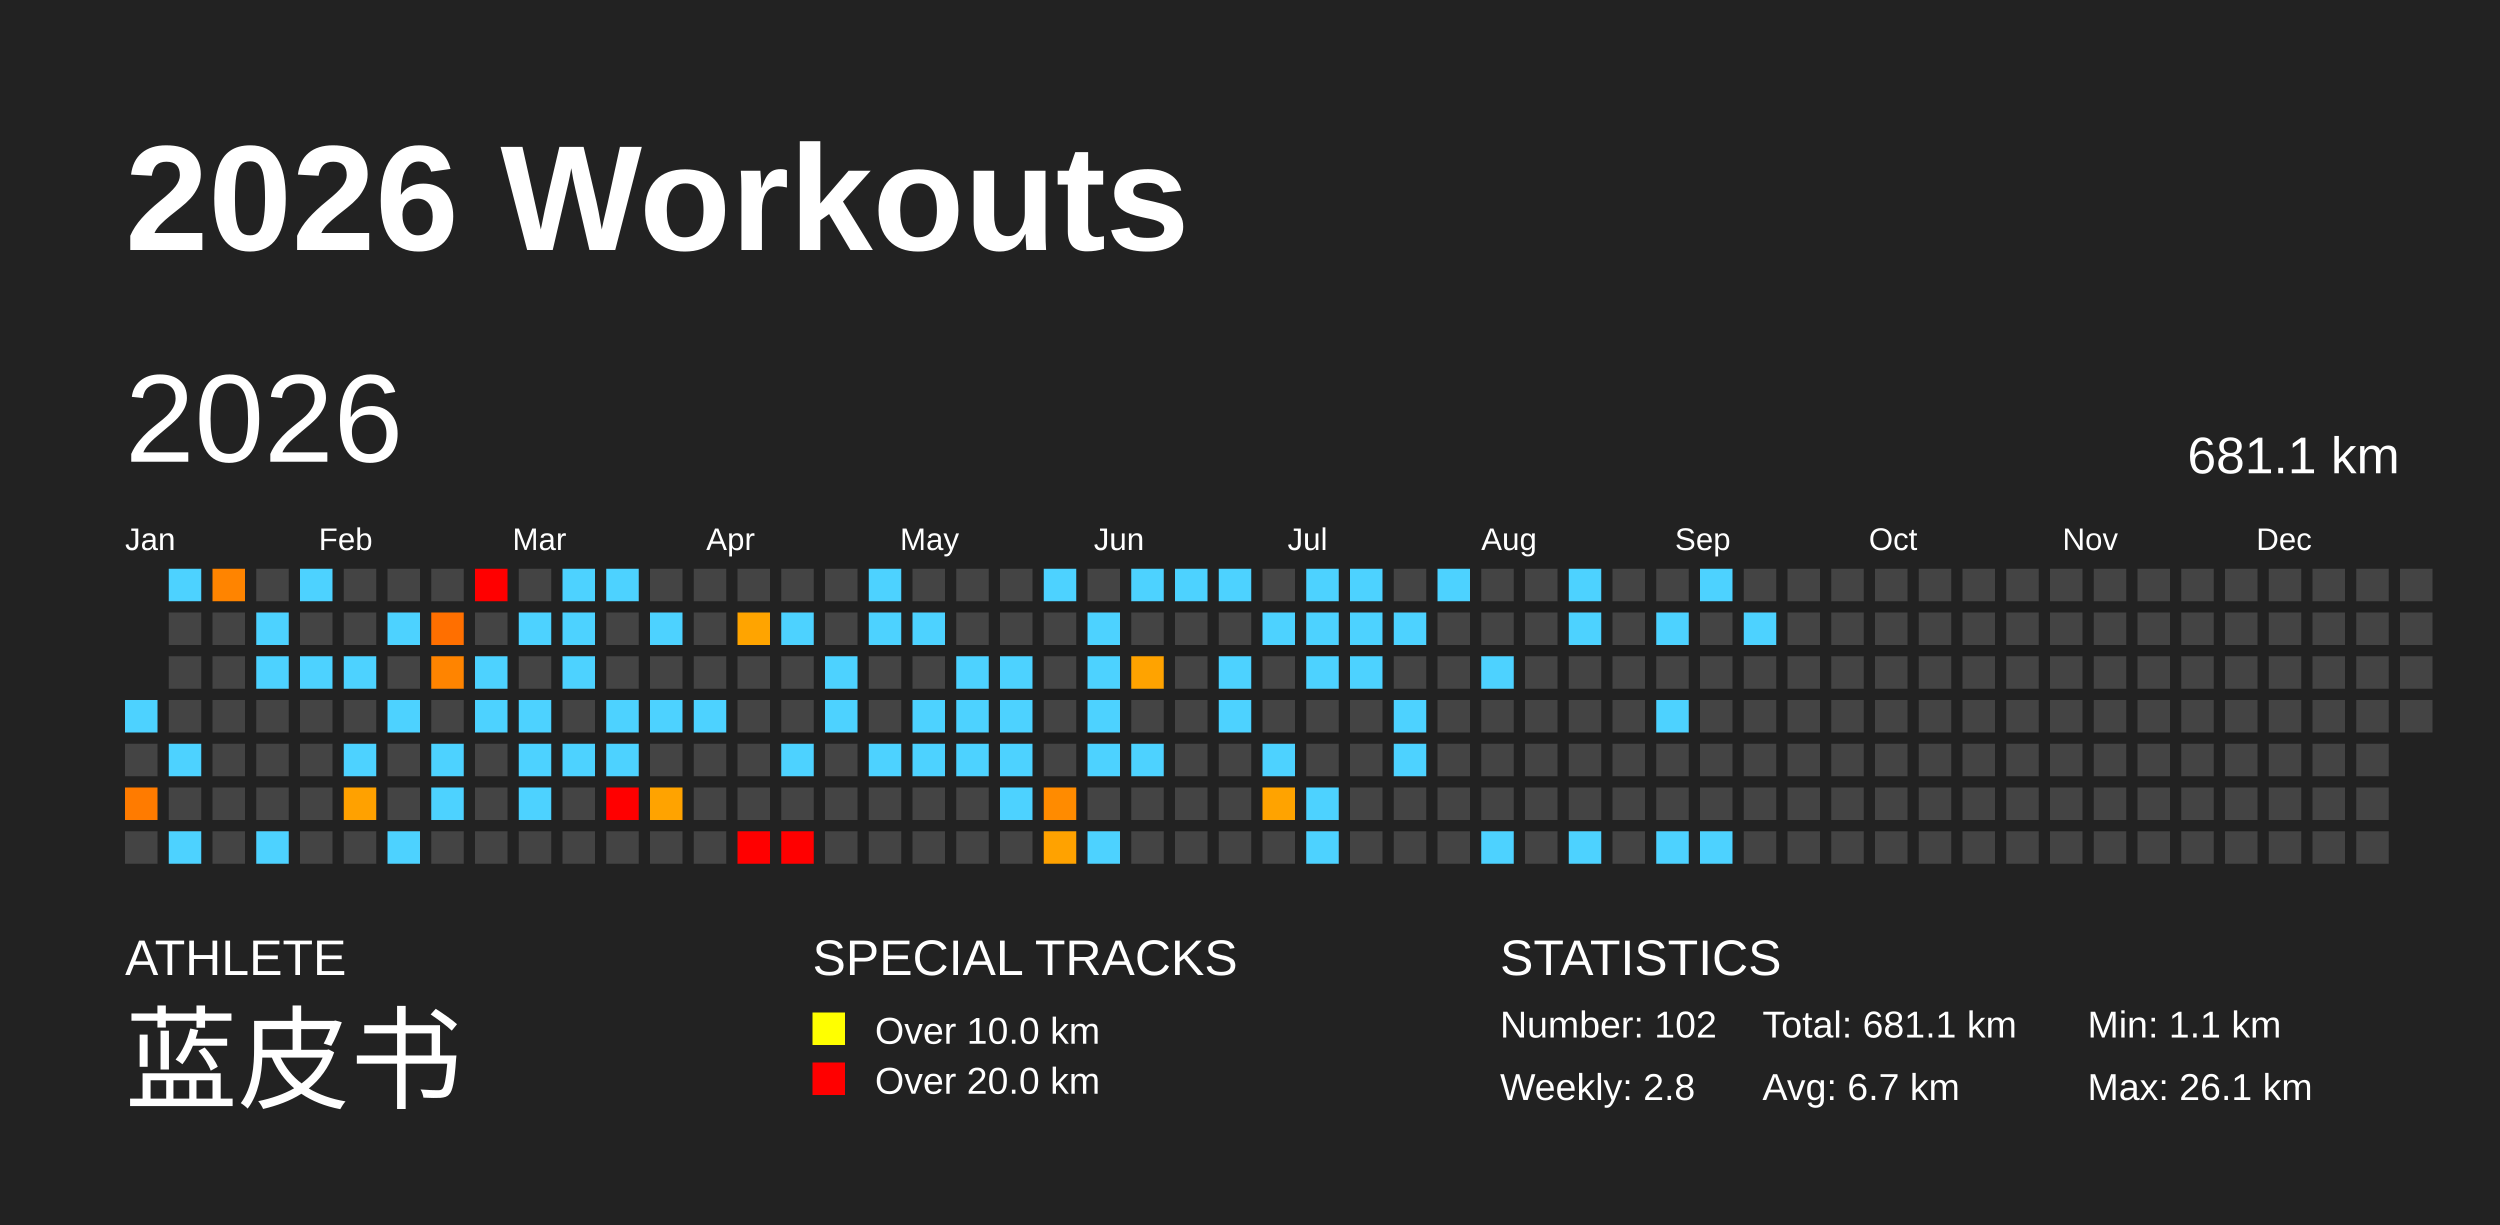
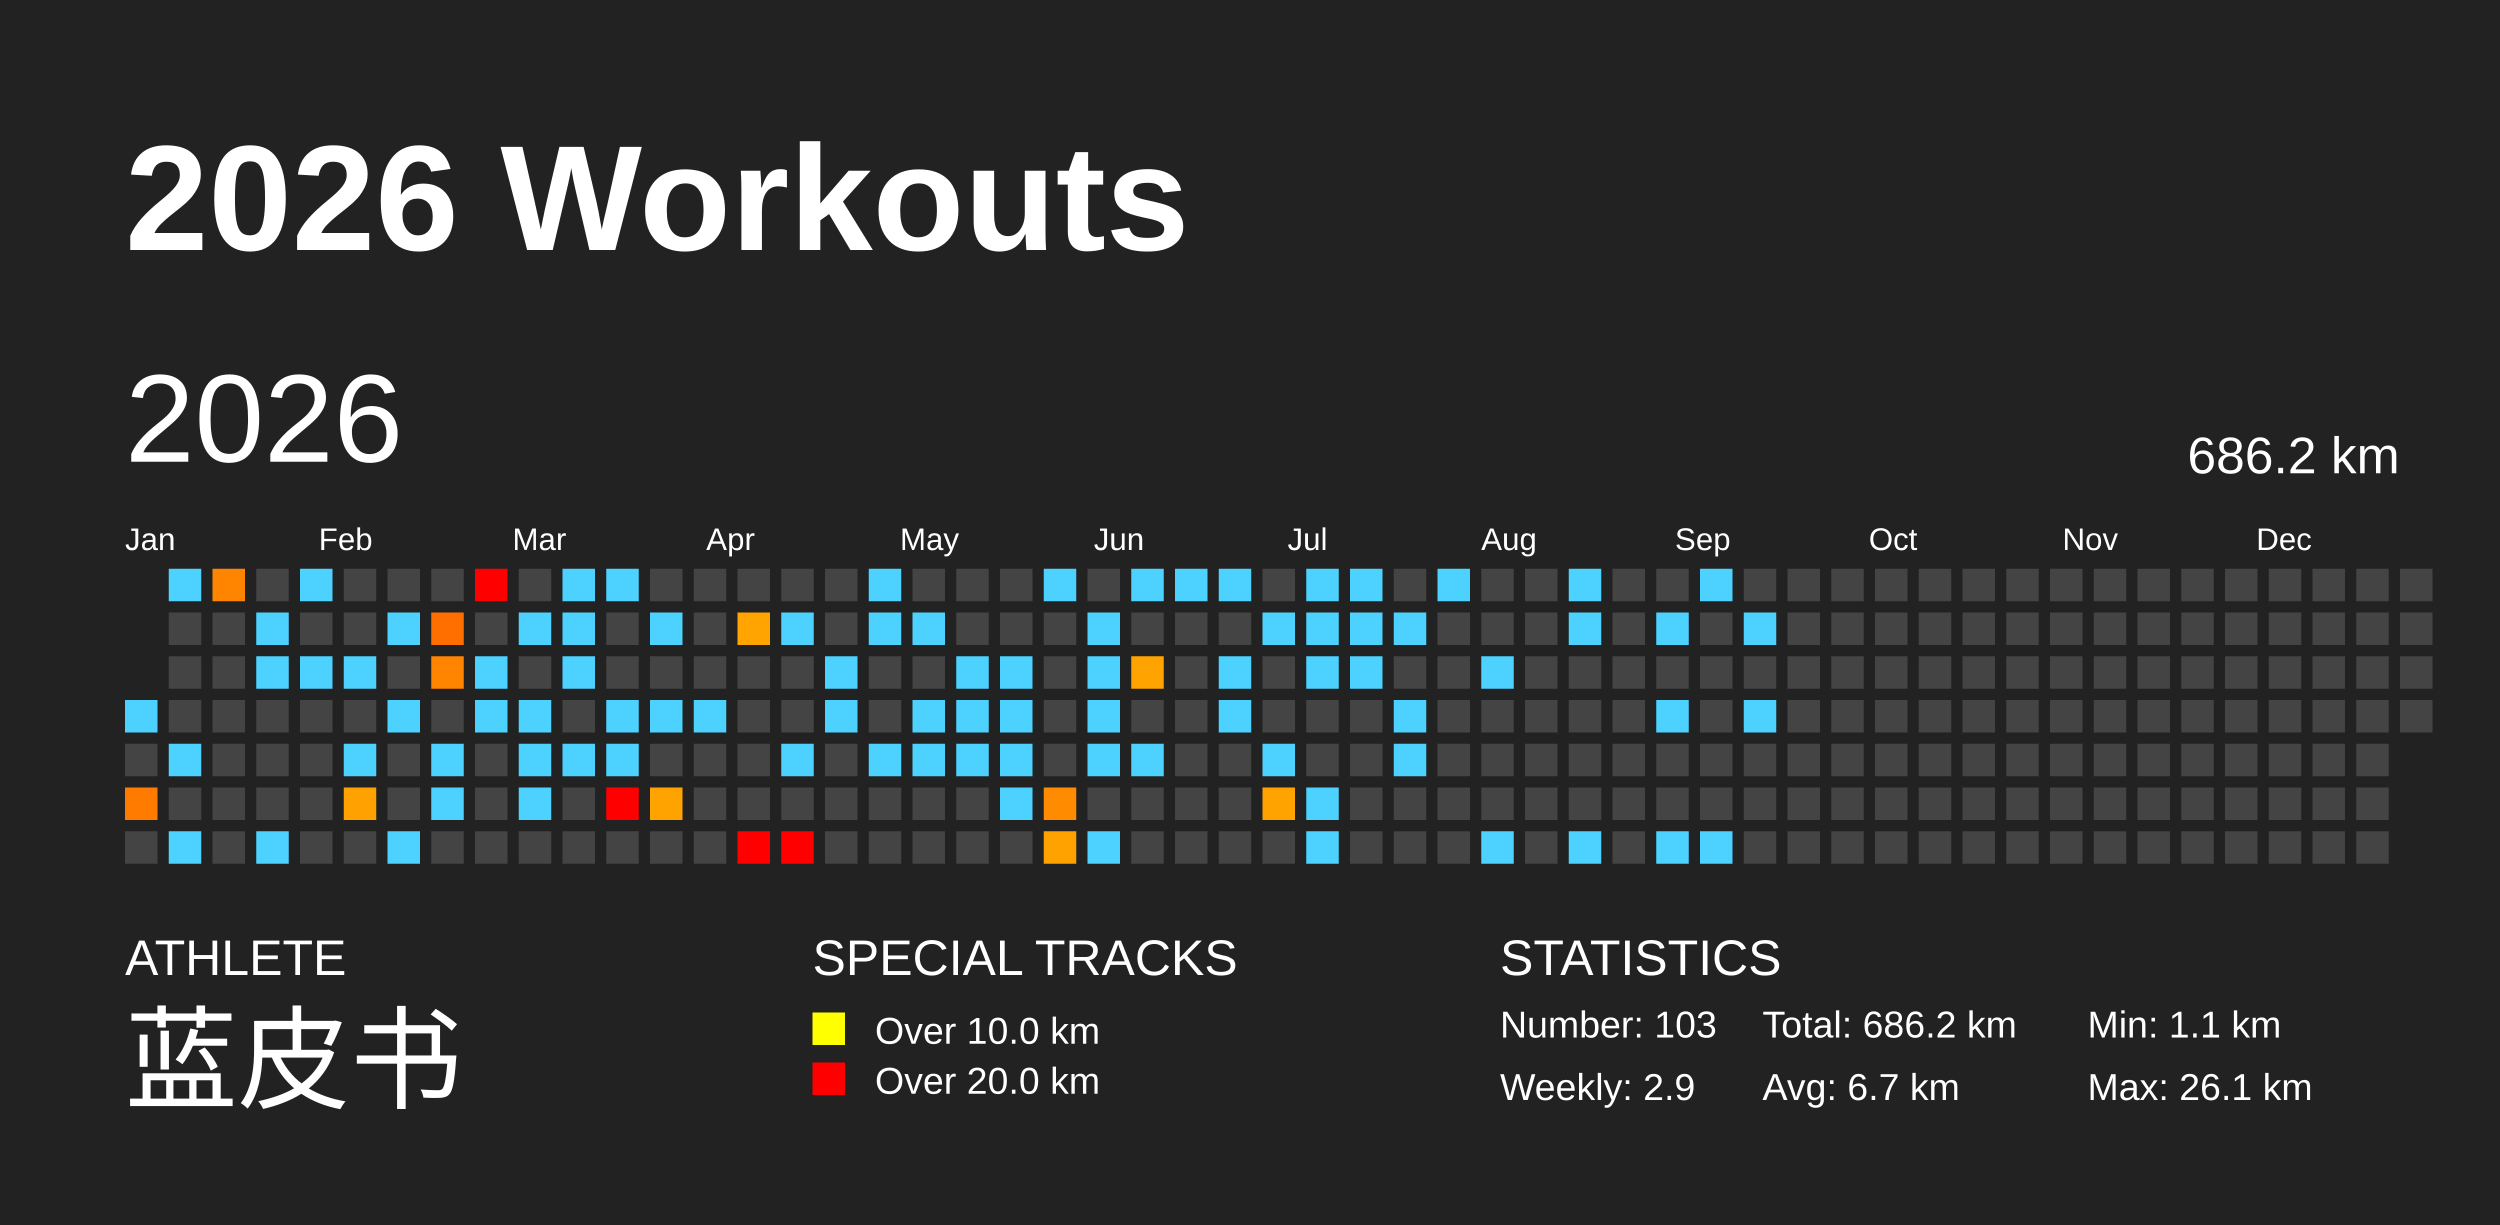
<svg xmlns="http://www.w3.org/2000/svg" baseProfile="full" height="98mm" version="1.1" viewBox="0,0,200,98" width="200mm">
  <defs />
  <rect fill="#222222" height="98" width="200" x="0" y="0" />
  <text fill="#FFFFFF" style="font-size:12px; font-family:Arial; font-weight:bold;" x="10" y="20">2026 Workouts</text>
  <text fill="#FFFFFF" style="font-size:4px; font-family:Arial" x="10" y="78">ATHLETE</text>
  <text fill="#FFFFFF" style="font-size:9px; font-family:Arial" x="10" y="88">蓝皮书</text>
  <text fill="#FFFFFF" style="font-size:4px; font-family:Arial" x="65" y="78">SPECIAL TRACKS</text>
  <rect fill="yellow" height="2.6" width="2.6" x="65" y="81" />
  <text fill="#FFFFFF" style="font-size:3px; font-family:Arial" x="70" y="83.5">Over 10.0 km</text>
  <rect fill="red" height="2.6" width="2.6" x="65" y="85" />
  <text fill="#FFFFFF" style="font-size:3px; font-family:Arial" x="70" y="87.5">Over 20.0 km</text>
  <text fill="#FFFFFF" style="font-size:4px; font-family:Arial" x="120" y="78">STATISTICS</text>
-   <text fill="#FFFFFF" style="font-size:3px; font-family:Arial" x="120" y="83">Number: 102</text>
-   <text fill="#FFFFFF" style="font-size:3px; font-family:Arial" x="120" y="88">Weekly: 2.8</text>
-   <text fill="#FFFFFF" style="font-size:3px; font-family:Arial" x="141" y="83">Total: 681.1 km</text>
+   <text fill="#FFFFFF" style="font-size:3px; font-family:Arial" x="120" y="83">Number: 103</text>
+   <text fill="#FFFFFF" style="font-size:3px; font-family:Arial" x="120" y="88">Weekly: 2.9</text>
+   <text fill="#FFFFFF" style="font-size:3px; font-family:Arial" x="141" y="83">Total: 686.2 km</text>
  <text fill="#FFFFFF" style="font-size:3px; font-family:Arial" x="141" y="88">Avg: 6.7 km</text>
  <text fill="#FFFFFF" style="font-size:3px; font-family:Arial" x="167" y="83">Min: 1.1 km</text>
  <text fill="#FFFFFF" style="font-size:3px; font-family:Arial" x="167" y="88">Max: 26.1 km</text>
  <text dominant-baseline="hanging" fill="#FFFFFF" style="font-size:10.0px; font-family:Arial;" x="10" y="30">2026</text>
-   <text dominant-baseline="hanging" fill="#FFFFFF" style="font-size:4.125px; font-family:Arial;" x="175" y="35">681.1 km</text>
+   <text dominant-baseline="hanging" fill="#FFFFFF" style="font-size:4.125px; font-family:Arial;" x="175" y="35">686.2 km</text>
  <text fill="#FFFFFF" style="font-size:2.5px; font-family:Arial" x="10.0" y="44">Jan</text>
  <text fill="#FFFFFF" style="font-size:2.5px; font-family:Arial" x="25.5" y="44">Feb</text>
  <text fill="#FFFFFF" style="font-size:2.5px; font-family:Arial" x="41.0" y="44">Mar</text>
  <text fill="#FFFFFF" style="font-size:2.5px; font-family:Arial" x="56.5" y="44">Apr</text>
  <text fill="#FFFFFF" style="font-size:2.5px; font-family:Arial" x="72.0" y="44">May</text>
  <text fill="#FFFFFF" style="font-size:2.5px; font-family:Arial" x="87.5" y="44">Jun</text>
  <text fill="#FFFFFF" style="font-size:2.5px; font-family:Arial" x="103.0" y="44">Jul</text>
  <text fill="#FFFFFF" style="font-size:2.5px; font-family:Arial" x="118.5" y="44">Aug</text>
  <text fill="#FFFFFF" style="font-size:2.5px; font-family:Arial" x="134.0" y="44">Sep</text>
  <text fill="#FFFFFF" style="font-size:2.5px; font-family:Arial" x="149.5" y="44">Oct</text>
  <text fill="#FFFFFF" style="font-size:2.5px; font-family:Arial" x="165.0" y="44">Nov</text>
  <text fill="#FFFFFF" style="font-size:2.5px; font-family:Arial" x="180.5" y="44">Dec</text>
  <rect fill="#4dd2ff" height="2.6" width="2.6" x="10.0" y="56.0" />
  <rect fill="#444444" height="2.6" width="2.6" x="10.0" y="59.5" />
  <rect fill="#ff7b00" height="2.6" width="2.6" x="10.0" y="63.0" />
  <rect fill="#444444" height="2.6" width="2.6" x="10.0" y="66.5" />
  <rect fill="#4dd2ff" height="2.6" width="2.6" x="13.5" y="45.5" />
  <rect fill="#444444" height="2.6" width="2.6" x="13.5" y="49.0" />
  <rect fill="#444444" height="2.6" width="2.6" x="13.5" y="52.5" />
  <rect fill="#444444" height="2.6" width="2.6" x="13.5" y="56.0" />
  <rect fill="#4dd2ff" height="2.6" width="2.6" x="13.5" y="59.5" />
  <rect fill="#444444" height="2.6" width="2.6" x="13.5" y="63.0" />
  <rect fill="#4dd2ff" height="2.6" width="2.6" x="13.5" y="66.5" />
  <rect fill="#ff8400" height="2.6" width="2.6" x="17.0" y="45.5" />
  <rect fill="#444444" height="2.6" width="2.6" x="17.0" y="49.0" />
  <rect fill="#444444" height="2.6" width="2.6" x="17.0" y="52.5" />
  <rect fill="#444444" height="2.6" width="2.6" x="17.0" y="56.0" />
  <rect fill="#444444" height="2.6" width="2.6" x="17.0" y="59.5" />
  <rect fill="#444444" height="2.6" width="2.6" x="17.0" y="63.0" />
  <rect fill="#444444" height="2.6" width="2.6" x="17.0" y="66.5" />
  <rect fill="#444444" height="2.6" width="2.6" x="20.5" y="45.5" />
  <rect fill="#4dd2ff" height="2.6" width="2.6" x="20.5" y="49.0" />
  <rect fill="#4dd2ff" height="2.6" width="2.6" x="20.5" y="52.5" />
  <rect fill="#444444" height="2.6" width="2.6" x="20.5" y="56.0" />
  <rect fill="#444444" height="2.6" width="2.6" x="20.5" y="59.5" />
  <rect fill="#444444" height="2.6" width="2.6" x="20.5" y="63.0" />
  <rect fill="#4dd2ff" height="2.6" width="2.6" x="20.5" y="66.5" />
  <rect fill="#4dd2ff" height="2.6" width="2.6" x="24.0" y="45.5" />
  <rect fill="#444444" height="2.6" width="2.6" x="24.0" y="49.0" />
  <rect fill="#4dd2ff" height="2.6" width="2.6" x="24.0" y="52.5" />
  <rect fill="#444444" height="2.6" width="2.6" x="24.0" y="56.0" />
  <rect fill="#444444" height="2.6" width="2.6" x="24.0" y="59.5" />
  <rect fill="#444444" height="2.6" width="2.6" x="24.0" y="63.0" />
  <rect fill="#444444" height="2.6" width="2.6" x="24.0" y="66.5" />
  <rect fill="#444444" height="2.6" width="2.6" x="27.5" y="45.5" />
  <rect fill="#444444" height="2.6" width="2.6" x="27.5" y="49.0" />
  <rect fill="#4dd2ff" height="2.6" width="2.6" x="27.5" y="52.5" />
  <rect fill="#444444" height="2.6" width="2.6" x="27.5" y="56.0" />
  <rect fill="#4dd2ff" height="2.6" width="2.6" x="27.5" y="59.5" />
  <rect fill="#ffa100" height="2.6" width="2.6" x="27.5" y="63.0" />
  <rect fill="#444444" height="2.6" width="2.6" x="27.5" y="66.5" />
  <rect fill="#444444" height="2.6" width="2.6" x="31.0" y="45.5" />
  <rect fill="#4dd2ff" height="2.6" width="2.6" x="31.0" y="49.0" />
  <rect fill="#444444" height="2.6" width="2.6" x="31.0" y="52.5" />
  <rect fill="#4dd2ff" height="2.6" width="2.6" x="31.0" y="56.0" />
  <rect fill="#444444" height="2.6" width="2.6" x="31.0" y="59.5" />
  <rect fill="#444444" height="2.6" width="2.6" x="31.0" y="63.0" />
  <rect fill="#4dd2ff" height="2.6" width="2.6" x="31.0" y="66.5" />
  <rect fill="#444444" height="2.6" width="2.6" x="34.5" y="45.5" />
  <rect fill="#ff6f00" height="2.6" width="2.6" x="34.5" y="49.0" />
  <rect fill="#ff8400" height="2.6" width="2.6" x="34.5" y="52.5" />
  <rect fill="#444444" height="2.6" width="2.6" x="34.5" y="56.0" />
  <rect fill="#4dd2ff" height="2.6" width="2.6" x="34.5" y="59.5" />
  <rect fill="#4dd2ff" height="2.6" width="2.6" x="34.5" y="63.0" />
  <rect fill="#444444" height="2.6" width="2.6" x="34.5" y="66.5" />
  <rect fill="red" height="2.6" width="2.6" x="38.0" y="45.5" />
  <rect fill="#444444" height="2.6" width="2.6" x="38.0" y="49.0" />
  <rect fill="#4dd2ff" height="2.6" width="2.6" x="38.0" y="52.5" />
  <rect fill="#4dd2ff" height="2.6" width="2.6" x="38.0" y="56.0" />
  <rect fill="#444444" height="2.6" width="2.6" x="38.0" y="59.5" />
  <rect fill="#444444" height="2.6" width="2.6" x="38.0" y="63.0" />
  <rect fill="#444444" height="2.6" width="2.6" x="38.0" y="66.5" />
  <rect fill="#444444" height="2.6" width="2.6" x="41.5" y="45.5" />
  <rect fill="#4dd2ff" height="2.6" width="2.6" x="41.5" y="49.0" />
  <rect fill="#444444" height="2.6" width="2.6" x="41.5" y="52.5" />
  <rect fill="#4dd2ff" height="2.6" width="2.6" x="41.5" y="56.0" />
  <rect fill="#4dd2ff" height="2.6" width="2.6" x="41.5" y="59.5" />
  <rect fill="#4dd2ff" height="2.6" width="2.6" x="41.5" y="63.0" />
  <rect fill="#444444" height="2.6" width="2.6" x="41.5" y="66.5" />
  <rect fill="#4dd2ff" height="2.6" width="2.6" x="45.0" y="45.5" />
  <rect fill="#4dd2ff" height="2.6" width="2.6" x="45.0" y="49.0" />
  <rect fill="#4dd2ff" height="2.6" width="2.6" x="45.0" y="52.5" />
  <rect fill="#444444" height="2.6" width="2.6" x="45.0" y="56.0" />
  <rect fill="#4dd2ff" height="2.6" width="2.6" x="45.0" y="59.5" />
  <rect fill="#444444" height="2.6" width="2.6" x="45.0" y="63.0" />
  <rect fill="#444444" height="2.6" width="2.6" x="45.0" y="66.5" />
  <rect fill="#4dd2ff" height="2.6" width="2.6" x="48.5" y="45.5" />
  <rect fill="#444444" height="2.6" width="2.6" x="48.5" y="49.0" />
  <rect fill="#444444" height="2.6" width="2.6" x="48.5" y="52.5" />
  <rect fill="#4dd2ff" height="2.6" width="2.6" x="48.5" y="56.0" />
  <rect fill="#4dd2ff" height="2.6" width="2.6" x="48.5" y="59.5" />
  <rect fill="red" height="2.6" width="2.6" x="48.5" y="63.0" />
  <rect fill="#444444" height="2.6" width="2.6" x="48.5" y="66.5" />
  <rect fill="#444444" height="2.6" width="2.6" x="52.0" y="45.5" />
  <rect fill="#4dd2ff" height="2.6" width="2.6" x="52.0" y="49.0" />
  <rect fill="#444444" height="2.6" width="2.6" x="52.0" y="52.5" />
  <rect fill="#4dd2ff" height="2.6" width="2.6" x="52.0" y="56.0" />
  <rect fill="#444444" height="2.6" width="2.6" x="52.0" y="59.5" />
  <rect fill="#ffa300" height="2.6" width="2.6" x="52.0" y="63.0" />
  <rect fill="#444444" height="2.6" width="2.6" x="52.0" y="66.5" />
  <rect fill="#444444" height="2.6" width="2.6" x="55.5" y="45.5" />
  <rect fill="#444444" height="2.6" width="2.6" x="55.5" y="49.0" />
  <rect fill="#444444" height="2.6" width="2.6" x="55.5" y="52.5" />
  <rect fill="#4dd2ff" height="2.6" width="2.6" x="55.5" y="56.0" />
  <rect fill="#444444" height="2.6" width="2.6" x="55.5" y="59.5" />
  <rect fill="#444444" height="2.6" width="2.6" x="55.5" y="63.0" />
  <rect fill="#444444" height="2.6" width="2.6" x="55.5" y="66.5" />
  <rect fill="#444444" height="2.6" width="2.6" x="59.0" y="45.5" />
  <rect fill="#ffa400" height="2.6" width="2.6" x="59.0" y="49.0" />
  <rect fill="#444444" height="2.6" width="2.6" x="59.0" y="52.5" />
  <rect fill="#444444" height="2.6" width="2.6" x="59.0" y="56.0" />
  <rect fill="#444444" height="2.6" width="2.6" x="59.0" y="59.5" />
  <rect fill="#444444" height="2.6" width="2.6" x="59.0" y="63.0" />
  <rect fill="red" height="2.6" width="2.6" x="59.0" y="66.5" />
  <rect fill="#444444" height="2.6" width="2.6" x="62.5" y="45.5" />
  <rect fill="#4dd2ff" height="2.6" width="2.6" x="62.5" y="49.0" />
  <rect fill="#444444" height="2.6" width="2.6" x="62.5" y="52.5" />
  <rect fill="#444444" height="2.6" width="2.6" x="62.5" y="56.0" />
  <rect fill="#4dd2ff" height="2.6" width="2.6" x="62.5" y="59.5" />
  <rect fill="#444444" height="2.6" width="2.6" x="62.5" y="63.0" />
  <rect fill="red" height="2.6" width="2.6" x="62.5" y="66.5" />
  <rect fill="#444444" height="2.6" width="2.6" x="66.0" y="45.5" />
  <rect fill="#444444" height="2.6" width="2.6" x="66.0" y="49.0" />
  <rect fill="#4dd2ff" height="2.6" width="2.6" x="66.0" y="52.5" />
  <rect fill="#4dd2ff" height="2.6" width="2.6" x="66.0" y="56.0" />
  <rect fill="#444444" height="2.6" width="2.6" x="66.0" y="59.5" />
  <rect fill="#444444" height="2.6" width="2.6" x="66.0" y="63.0" />
  <rect fill="#444444" height="2.6" width="2.6" x="66.0" y="66.5" />
  <rect fill="#4dd2ff" height="2.6" width="2.6" x="69.5" y="45.5" />
  <rect fill="#4dd2ff" height="2.6" width="2.6" x="69.5" y="49.0" />
  <rect fill="#444444" height="2.6" width="2.6" x="69.5" y="52.5" />
  <rect fill="#444444" height="2.6" width="2.6" x="69.5" y="56.0" />
  <rect fill="#4dd2ff" height="2.6" width="2.6" x="69.5" y="59.5" />
  <rect fill="#444444" height="2.6" width="2.6" x="69.5" y="63.0" />
  <rect fill="#444444" height="2.6" width="2.6" x="69.5" y="66.5" />
  <rect fill="#444444" height="2.6" width="2.6" x="73.0" y="45.5" />
  <rect fill="#4dd2ff" height="2.6" width="2.6" x="73.0" y="49.0" />
  <rect fill="#444444" height="2.6" width="2.6" x="73.0" y="52.5" />
  <rect fill="#4dd2ff" height="2.6" width="2.6" x="73.0" y="56.0" />
  <rect fill="#4dd2ff" height="2.6" width="2.6" x="73.0" y="59.5" />
  <rect fill="#444444" height="2.6" width="2.6" x="73.0" y="63.0" />
  <rect fill="#444444" height="2.6" width="2.6" x="73.0" y="66.5" />
  <rect fill="#444444" height="2.6" width="2.6" x="76.5" y="45.5" />
  <rect fill="#444444" height="2.6" width="2.6" x="76.5" y="49.0" />
  <rect fill="#4dd2ff" height="2.6" width="2.6" x="76.5" y="52.5" />
  <rect fill="#4dd2ff" height="2.6" width="2.6" x="76.5" y="56.0" />
  <rect fill="#4dd2ff" height="2.6" width="2.6" x="76.5" y="59.5" />
  <rect fill="#444444" height="2.6" width="2.6" x="76.5" y="63.0" />
  <rect fill="#444444" height="2.6" width="2.6" x="76.5" y="66.5" />
  <rect fill="#444444" height="2.6" width="2.6" x="80.0" y="45.5" />
  <rect fill="#444444" height="2.6" width="2.6" x="80.0" y="49.0" />
  <rect fill="#4dd2ff" height="2.6" width="2.6" x="80.0" y="52.5" />
  <rect fill="#4dd2ff" height="2.6" width="2.6" x="80.0" y="56.0" />
  <rect fill="#4dd2ff" height="2.6" width="2.6" x="80.0" y="59.5" />
  <rect fill="#4dd2ff" height="2.6" width="2.6" x="80.0" y="63.0" />
  <rect fill="#444444" height="2.6" width="2.6" x="80.0" y="66.5" />
  <rect fill="#4dd2ff" height="2.6" width="2.6" x="83.5" y="45.5" />
  <rect fill="#444444" height="2.6" width="2.6" x="83.5" y="49.0" />
  <rect fill="#444444" height="2.6" width="2.6" x="83.5" y="52.5" />
  <rect fill="#444444" height="2.6" width="2.6" x="83.5" y="56.0" />
  <rect fill="#444444" height="2.6" width="2.6" x="83.5" y="59.5" />
  <rect fill="#ff8b00" height="2.6" width="2.6" x="83.5" y="63.0" />
  <rect fill="#ffa200" height="2.6" width="2.6" x="83.5" y="66.5" />
  <rect fill="#444444" height="2.6" width="2.6" x="87.0" y="45.5" />
  <rect fill="#4dd2ff" height="2.6" width="2.6" x="87.0" y="49.0" />
  <rect fill="#4dd2ff" height="2.6" width="2.6" x="87.0" y="52.5" />
  <rect fill="#4dd2ff" height="2.6" width="2.6" x="87.0" y="56.0" />
  <rect fill="#4dd2ff" height="2.6" width="2.6" x="87.0" y="59.5" />
  <rect fill="#444444" height="2.6" width="2.6" x="87.0" y="63.0" />
  <rect fill="#4dd2ff" height="2.6" width="2.6" x="87.0" y="66.5" />
  <rect fill="#4dd2ff" height="2.6" width="2.6" x="90.5" y="45.5" />
  <rect fill="#444444" height="2.6" width="2.6" x="90.5" y="49.0" />
  <rect fill="#ffa300" height="2.6" width="2.6" x="90.5" y="52.5" />
  <rect fill="#444444" height="2.6" width="2.6" x="90.5" y="56.0" />
  <rect fill="#4dd2ff" height="2.6" width="2.6" x="90.5" y="59.5" />
  <rect fill="#444444" height="2.6" width="2.6" x="90.5" y="63.0" />
  <rect fill="#444444" height="2.6" width="2.6" x="90.5" y="66.5" />
  <rect fill="#4dd2ff" height="2.6" width="2.6" x="94.0" y="45.5" />
  <rect fill="#444444" height="2.6" width="2.6" x="94.0" y="49.0" />
  <rect fill="#444444" height="2.6" width="2.6" x="94.0" y="52.5" />
  <rect fill="#444444" height="2.6" width="2.6" x="94.0" y="56.0" />
  <rect fill="#444444" height="2.6" width="2.6" x="94.0" y="59.5" />
  <rect fill="#444444" height="2.6" width="2.6" x="94.0" y="63.0" />
  <rect fill="#444444" height="2.6" width="2.6" x="94.0" y="66.5" />
  <rect fill="#4dd2ff" height="2.6" width="2.6" x="97.5" y="45.5" />
  <rect fill="#444444" height="2.6" width="2.6" x="97.5" y="49.0" />
  <rect fill="#4dd2ff" height="2.6" width="2.6" x="97.5" y="52.5" />
  <rect fill="#4dd2ff" height="2.6" width="2.6" x="97.5" y="56.0" />
  <rect fill="#444444" height="2.6" width="2.6" x="97.5" y="59.5" />
  <rect fill="#444444" height="2.6" width="2.6" x="97.5" y="63.0" />
  <rect fill="#444444" height="2.6" width="2.6" x="97.5" y="66.5" />
  <rect fill="#444444" height="2.6" width="2.6" x="101.0" y="45.5" />
  <rect fill="#4dd2ff" height="2.6" width="2.6" x="101.0" y="49.0" />
  <rect fill="#444444" height="2.6" width="2.6" x="101.0" y="52.5" />
  <rect fill="#444444" height="2.6" width="2.6" x="101.0" y="56.0" />
  <rect fill="#4dd2ff" height="2.6" width="2.6" x="101.0" y="59.5" />
  <rect fill="#ffa300" height="2.6" width="2.6" x="101.0" y="63.0" />
  <rect fill="#444444" height="2.6" width="2.6" x="101.0" y="66.5" />
  <rect fill="#4dd2ff" height="2.6" width="2.6" x="104.5" y="45.5" />
  <rect fill="#4dd2ff" height="2.6" width="2.6" x="104.5" y="49.0" />
  <rect fill="#4dd2ff" height="2.6" width="2.6" x="104.5" y="52.5" />
  <rect fill="#444444" height="2.6" width="2.6" x="104.5" y="56.0" />
  <rect fill="#444444" height="2.6" width="2.6" x="104.5" y="59.5" />
  <rect fill="#4dd2ff" height="2.6" width="2.6" x="104.5" y="63.0" />
  <rect fill="#4dd2ff" height="2.6" width="2.6" x="104.5" y="66.5" />
  <rect fill="#4dd2ff" height="2.6" width="2.6" x="108.0" y="45.5" />
  <rect fill="#4dd2ff" height="2.6" width="2.6" x="108.0" y="49.0" />
  <rect fill="#4dd2ff" height="2.6" width="2.6" x="108.0" y="52.5" />
  <rect fill="#444444" height="2.6" width="2.6" x="108.0" y="56.0" />
  <rect fill="#444444" height="2.6" width="2.6" x="108.0" y="59.5" />
  <rect fill="#444444" height="2.6" width="2.6" x="108.0" y="63.0" />
  <rect fill="#444444" height="2.6" width="2.6" x="108.0" y="66.5" />
  <rect fill="#444444" height="2.6" width="2.6" x="111.5" y="45.5" />
  <rect fill="#4dd2ff" height="2.6" width="2.6" x="111.5" y="49.0" />
  <rect fill="#444444" height="2.6" width="2.6" x="111.5" y="52.5" />
  <rect fill="#4dd2ff" height="2.6" width="2.6" x="111.5" y="56.0" />
  <rect fill="#4dd2ff" height="2.6" width="2.6" x="111.5" y="59.5" />
  <rect fill="#444444" height="2.6" width="2.6" x="111.5" y="63.0" />
  <rect fill="#444444" height="2.6" width="2.6" x="111.5" y="66.5" />
  <rect fill="#4dd2ff" height="2.6" width="2.6" x="115.0" y="45.5" />
  <rect fill="#444444" height="2.6" width="2.6" x="115.0" y="49.0" />
  <rect fill="#444444" height="2.6" width="2.6" x="115.0" y="52.5" />
  <rect fill="#444444" height="2.6" width="2.6" x="115.0" y="56.0" />
  <rect fill="#444444" height="2.6" width="2.6" x="115.0" y="59.5" />
  <rect fill="#444444" height="2.6" width="2.6" x="115.0" y="63.0" />
  <rect fill="#444444" height="2.6" width="2.6" x="115.0" y="66.5" />
  <rect fill="#444444" height="2.6" width="2.6" x="118.5" y="45.5" />
  <rect fill="#444444" height="2.6" width="2.6" x="118.5" y="49.0" />
  <rect fill="#4dd2ff" height="2.6" width="2.6" x="118.5" y="52.5" />
  <rect fill="#444444" height="2.6" width="2.6" x="118.5" y="56.0" />
  <rect fill="#444444" height="2.6" width="2.6" x="118.5" y="59.5" />
  <rect fill="#444444" height="2.6" width="2.6" x="118.5" y="63.0" />
  <rect fill="#4dd2ff" height="2.6" width="2.6" x="118.5" y="66.5" />
  <rect fill="#444444" height="2.6" width="2.6" x="122.0" y="45.5" />
  <rect fill="#444444" height="2.6" width="2.6" x="122.0" y="49.0" />
  <rect fill="#444444" height="2.6" width="2.6" x="122.0" y="52.5" />
  <rect fill="#444444" height="2.6" width="2.6" x="122.0" y="56.0" />
  <rect fill="#444444" height="2.6" width="2.6" x="122.0" y="59.5" />
  <rect fill="#444444" height="2.6" width="2.6" x="122.0" y="63.0" />
  <rect fill="#444444" height="2.6" width="2.6" x="122.0" y="66.5" />
  <rect fill="#4dd2ff" height="2.6" width="2.6" x="125.5" y="45.5" />
  <rect fill="#4dd2ff" height="2.6" width="2.6" x="125.5" y="49.0" />
  <rect fill="#444444" height="2.6" width="2.6" x="125.5" y="52.5" />
  <rect fill="#444444" height="2.6" width="2.6" x="125.5" y="56.0" />
  <rect fill="#444444" height="2.6" width="2.6" x="125.5" y="59.5" />
  <rect fill="#444444" height="2.6" width="2.6" x="125.5" y="63.0" />
  <rect fill="#4dd2ff" height="2.6" width="2.6" x="125.5" y="66.5" />
  <rect fill="#444444" height="2.6" width="2.6" x="129.0" y="45.5" />
  <rect fill="#444444" height="2.6" width="2.6" x="129.0" y="49.0" />
  <rect fill="#444444" height="2.6" width="2.6" x="129.0" y="52.5" />
  <rect fill="#444444" height="2.6" width="2.6" x="129.0" y="56.0" />
  <rect fill="#444444" height="2.6" width="2.6" x="129.0" y="59.5" />
  <rect fill="#444444" height="2.6" width="2.6" x="129.0" y="63.0" />
  <rect fill="#444444" height="2.6" width="2.6" x="129.0" y="66.5" />
  <rect fill="#444444" height="2.6" width="2.6" x="132.5" y="45.5" />
  <rect fill="#4dd2ff" height="2.6" width="2.6" x="132.5" y="49.0" />
  <rect fill="#444444" height="2.6" width="2.6" x="132.5" y="52.5" />
  <rect fill="#4dd2ff" height="2.6" width="2.6" x="132.5" y="56.0" />
  <rect fill="#444444" height="2.6" width="2.6" x="132.5" y="59.5" />
  <rect fill="#444444" height="2.6" width="2.6" x="132.5" y="63.0" />
  <rect fill="#4dd2ff" height="2.6" width="2.6" x="132.5" y="66.5" />
  <rect fill="#4dd2ff" height="2.6" width="2.6" x="136.0" y="45.5" />
  <rect fill="#444444" height="2.6" width="2.6" x="136.0" y="49.0" />
  <rect fill="#444444" height="2.6" width="2.6" x="136.0" y="52.5" />
  <rect fill="#444444" height="2.6" width="2.6" x="136.0" y="56.0" />
  <rect fill="#444444" height="2.6" width="2.6" x="136.0" y="59.5" />
  <rect fill="#444444" height="2.6" width="2.6" x="136.0" y="63.0" />
  <rect fill="#4dd2ff" height="2.6" width="2.6" x="136.0" y="66.5" />
  <rect fill="#444444" height="2.6" width="2.6" x="139.5" y="45.5" />
  <rect fill="#4dd2ff" height="2.6" width="2.6" x="139.5" y="49.0" />
  <rect fill="#444444" height="2.6" width="2.6" x="139.5" y="52.5" />
-   <rect fill="#444444" height="2.6" width="2.6" x="139.5" y="56.0" />
+   <rect fill="#4dd2ff" height="2.6" width="2.6" x="139.5" y="56.0" />
  <rect fill="#444444" height="2.6" width="2.6" x="139.5" y="59.5" />
  <rect fill="#444444" height="2.6" width="2.6" x="139.5" y="63.0" />
  <rect fill="#444444" height="2.6" width="2.6" x="139.5" y="66.5" />
  <rect fill="#444444" height="2.6" width="2.6" x="143.0" y="45.5" />
  <rect fill="#444444" height="2.6" width="2.6" x="143.0" y="49.0" />
  <rect fill="#444444" height="2.6" width="2.6" x="143.0" y="52.5" />
  <rect fill="#444444" height="2.6" width="2.6" x="143.0" y="56.0" />
  <rect fill="#444444" height="2.6" width="2.6" x="143.0" y="59.5" />
  <rect fill="#444444" height="2.6" width="2.6" x="143.0" y="63.0" />
  <rect fill="#444444" height="2.6" width="2.6" x="143.0" y="66.5" />
  <rect fill="#444444" height="2.6" width="2.6" x="146.5" y="45.5" />
  <rect fill="#444444" height="2.6" width="2.6" x="146.5" y="49.0" />
  <rect fill="#444444" height="2.6" width="2.6" x="146.5" y="52.5" />
  <rect fill="#444444" height="2.6" width="2.6" x="146.5" y="56.0" />
  <rect fill="#444444" height="2.6" width="2.6" x="146.5" y="59.5" />
  <rect fill="#444444" height="2.6" width="2.6" x="146.5" y="63.0" />
  <rect fill="#444444" height="2.6" width="2.6" x="146.5" y="66.5" />
  <rect fill="#444444" height="2.6" width="2.6" x="150.0" y="45.5" />
  <rect fill="#444444" height="2.6" width="2.6" x="150.0" y="49.0" />
  <rect fill="#444444" height="2.6" width="2.6" x="150.0" y="52.5" />
  <rect fill="#444444" height="2.6" width="2.6" x="150.0" y="56.0" />
  <rect fill="#444444" height="2.6" width="2.6" x="150.0" y="59.5" />
  <rect fill="#444444" height="2.6" width="2.6" x="150.0" y="63.0" />
  <rect fill="#444444" height="2.6" width="2.6" x="150.0" y="66.5" />
  <rect fill="#444444" height="2.6" width="2.6" x="153.5" y="45.5" />
  <rect fill="#444444" height="2.6" width="2.6" x="153.5" y="49.0" />
  <rect fill="#444444" height="2.6" width="2.6" x="153.5" y="52.5" />
  <rect fill="#444444" height="2.6" width="2.6" x="153.5" y="56.0" />
  <rect fill="#444444" height="2.6" width="2.6" x="153.5" y="59.5" />
  <rect fill="#444444" height="2.6" width="2.6" x="153.5" y="63.0" />
  <rect fill="#444444" height="2.6" width="2.6" x="153.5" y="66.5" />
  <rect fill="#444444" height="2.6" width="2.6" x="157.0" y="45.5" />
  <rect fill="#444444" height="2.6" width="2.6" x="157.0" y="49.0" />
  <rect fill="#444444" height="2.6" width="2.6" x="157.0" y="52.5" />
  <rect fill="#444444" height="2.6" width="2.6" x="157.0" y="56.0" />
  <rect fill="#444444" height="2.6" width="2.6" x="157.0" y="59.5" />
  <rect fill="#444444" height="2.6" width="2.6" x="157.0" y="63.0" />
  <rect fill="#444444" height="2.6" width="2.6" x="157.0" y="66.5" />
  <rect fill="#444444" height="2.6" width="2.6" x="160.5" y="45.5" />
  <rect fill="#444444" height="2.6" width="2.6" x="160.5" y="49.0" />
  <rect fill="#444444" height="2.6" width="2.6" x="160.5" y="52.5" />
  <rect fill="#444444" height="2.6" width="2.6" x="160.5" y="56.0" />
  <rect fill="#444444" height="2.6" width="2.6" x="160.5" y="59.5" />
  <rect fill="#444444" height="2.6" width="2.6" x="160.5" y="63.0" />
  <rect fill="#444444" height="2.6" width="2.6" x="160.5" y="66.5" />
  <rect fill="#444444" height="2.6" width="2.6" x="164.0" y="45.5" />
  <rect fill="#444444" height="2.6" width="2.6" x="164.0" y="49.0" />
  <rect fill="#444444" height="2.6" width="2.6" x="164.0" y="52.5" />
  <rect fill="#444444" height="2.6" width="2.6" x="164.0" y="56.0" />
  <rect fill="#444444" height="2.6" width="2.6" x="164.0" y="59.5" />
  <rect fill="#444444" height="2.6" width="2.6" x="164.0" y="63.0" />
  <rect fill="#444444" height="2.6" width="2.6" x="164.0" y="66.5" />
  <rect fill="#444444" height="2.6" width="2.6" x="167.5" y="45.5" />
  <rect fill="#444444" height="2.6" width="2.6" x="167.5" y="49.0" />
  <rect fill="#444444" height="2.6" width="2.6" x="167.5" y="52.5" />
  <rect fill="#444444" height="2.6" width="2.6" x="167.5" y="56.0" />
  <rect fill="#444444" height="2.6" width="2.6" x="167.5" y="59.5" />
  <rect fill="#444444" height="2.6" width="2.6" x="167.5" y="63.0" />
  <rect fill="#444444" height="2.6" width="2.6" x="167.5" y="66.5" />
  <rect fill="#444444" height="2.6" width="2.6" x="171.0" y="45.5" />
  <rect fill="#444444" height="2.6" width="2.6" x="171.0" y="49.0" />
  <rect fill="#444444" height="2.6" width="2.6" x="171.0" y="52.5" />
  <rect fill="#444444" height="2.6" width="2.6" x="171.0" y="56.0" />
  <rect fill="#444444" height="2.6" width="2.6" x="171.0" y="59.5" />
  <rect fill="#444444" height="2.6" width="2.6" x="171.0" y="63.0" />
  <rect fill="#444444" height="2.6" width="2.6" x="171.0" y="66.5" />
  <rect fill="#444444" height="2.6" width="2.6" x="174.5" y="45.5" />
  <rect fill="#444444" height="2.6" width="2.6" x="174.5" y="49.0" />
  <rect fill="#444444" height="2.6" width="2.6" x="174.5" y="52.5" />
  <rect fill="#444444" height="2.6" width="2.6" x="174.5" y="56.0" />
  <rect fill="#444444" height="2.6" width="2.6" x="174.5" y="59.5" />
  <rect fill="#444444" height="2.6" width="2.6" x="174.5" y="63.0" />
  <rect fill="#444444" height="2.6" width="2.6" x="174.5" y="66.5" />
  <rect fill="#444444" height="2.6" width="2.6" x="178.0" y="45.5" />
  <rect fill="#444444" height="2.6" width="2.6" x="178.0" y="49.0" />
  <rect fill="#444444" height="2.6" width="2.6" x="178.0" y="52.5" />
  <rect fill="#444444" height="2.6" width="2.6" x="178.0" y="56.0" />
  <rect fill="#444444" height="2.6" width="2.6" x="178.0" y="59.5" />
  <rect fill="#444444" height="2.6" width="2.6" x="178.0" y="63.0" />
  <rect fill="#444444" height="2.6" width="2.6" x="178.0" y="66.5" />
  <rect fill="#444444" height="2.6" width="2.6" x="181.5" y="45.5" />
  <rect fill="#444444" height="2.6" width="2.6" x="181.5" y="49.0" />
  <rect fill="#444444" height="2.6" width="2.6" x="181.5" y="52.5" />
  <rect fill="#444444" height="2.6" width="2.6" x="181.5" y="56.0" />
  <rect fill="#444444" height="2.6" width="2.6" x="181.5" y="59.5" />
  <rect fill="#444444" height="2.6" width="2.6" x="181.5" y="63.0" />
  <rect fill="#444444" height="2.6" width="2.6" x="181.5" y="66.5" />
  <rect fill="#444444" height="2.6" width="2.6" x="185.0" y="45.5" />
  <rect fill="#444444" height="2.6" width="2.6" x="185.0" y="49.0" />
  <rect fill="#444444" height="2.6" width="2.6" x="185.0" y="52.5" />
  <rect fill="#444444" height="2.6" width="2.6" x="185.0" y="56.0" />
  <rect fill="#444444" height="2.6" width="2.6" x="185.0" y="59.5" />
  <rect fill="#444444" height="2.6" width="2.6" x="185.0" y="63.0" />
  <rect fill="#444444" height="2.6" width="2.6" x="185.0" y="66.5" />
  <rect fill="#444444" height="2.6" width="2.6" x="188.5" y="45.5" />
  <rect fill="#444444" height="2.6" width="2.6" x="188.5" y="49.0" />
  <rect fill="#444444" height="2.6" width="2.6" x="188.5" y="52.5" />
  <rect fill="#444444" height="2.6" width="2.6" x="188.5" y="56.0" />
  <rect fill="#444444" height="2.6" width="2.6" x="188.5" y="59.5" />
  <rect fill="#444444" height="2.6" width="2.6" x="188.5" y="63.0" />
  <rect fill="#444444" height="2.6" width="2.6" x="188.5" y="66.5" />
  <rect fill="#444444" height="2.6" width="2.6" x="192.0" y="45.5" />
  <rect fill="#444444" height="2.6" width="2.6" x="192.0" y="49.0" />
  <rect fill="#444444" height="2.6" width="2.6" x="192.0" y="52.5" />
  <rect fill="#444444" height="2.6" width="2.6" x="192.0" y="56.0" />
</svg>
